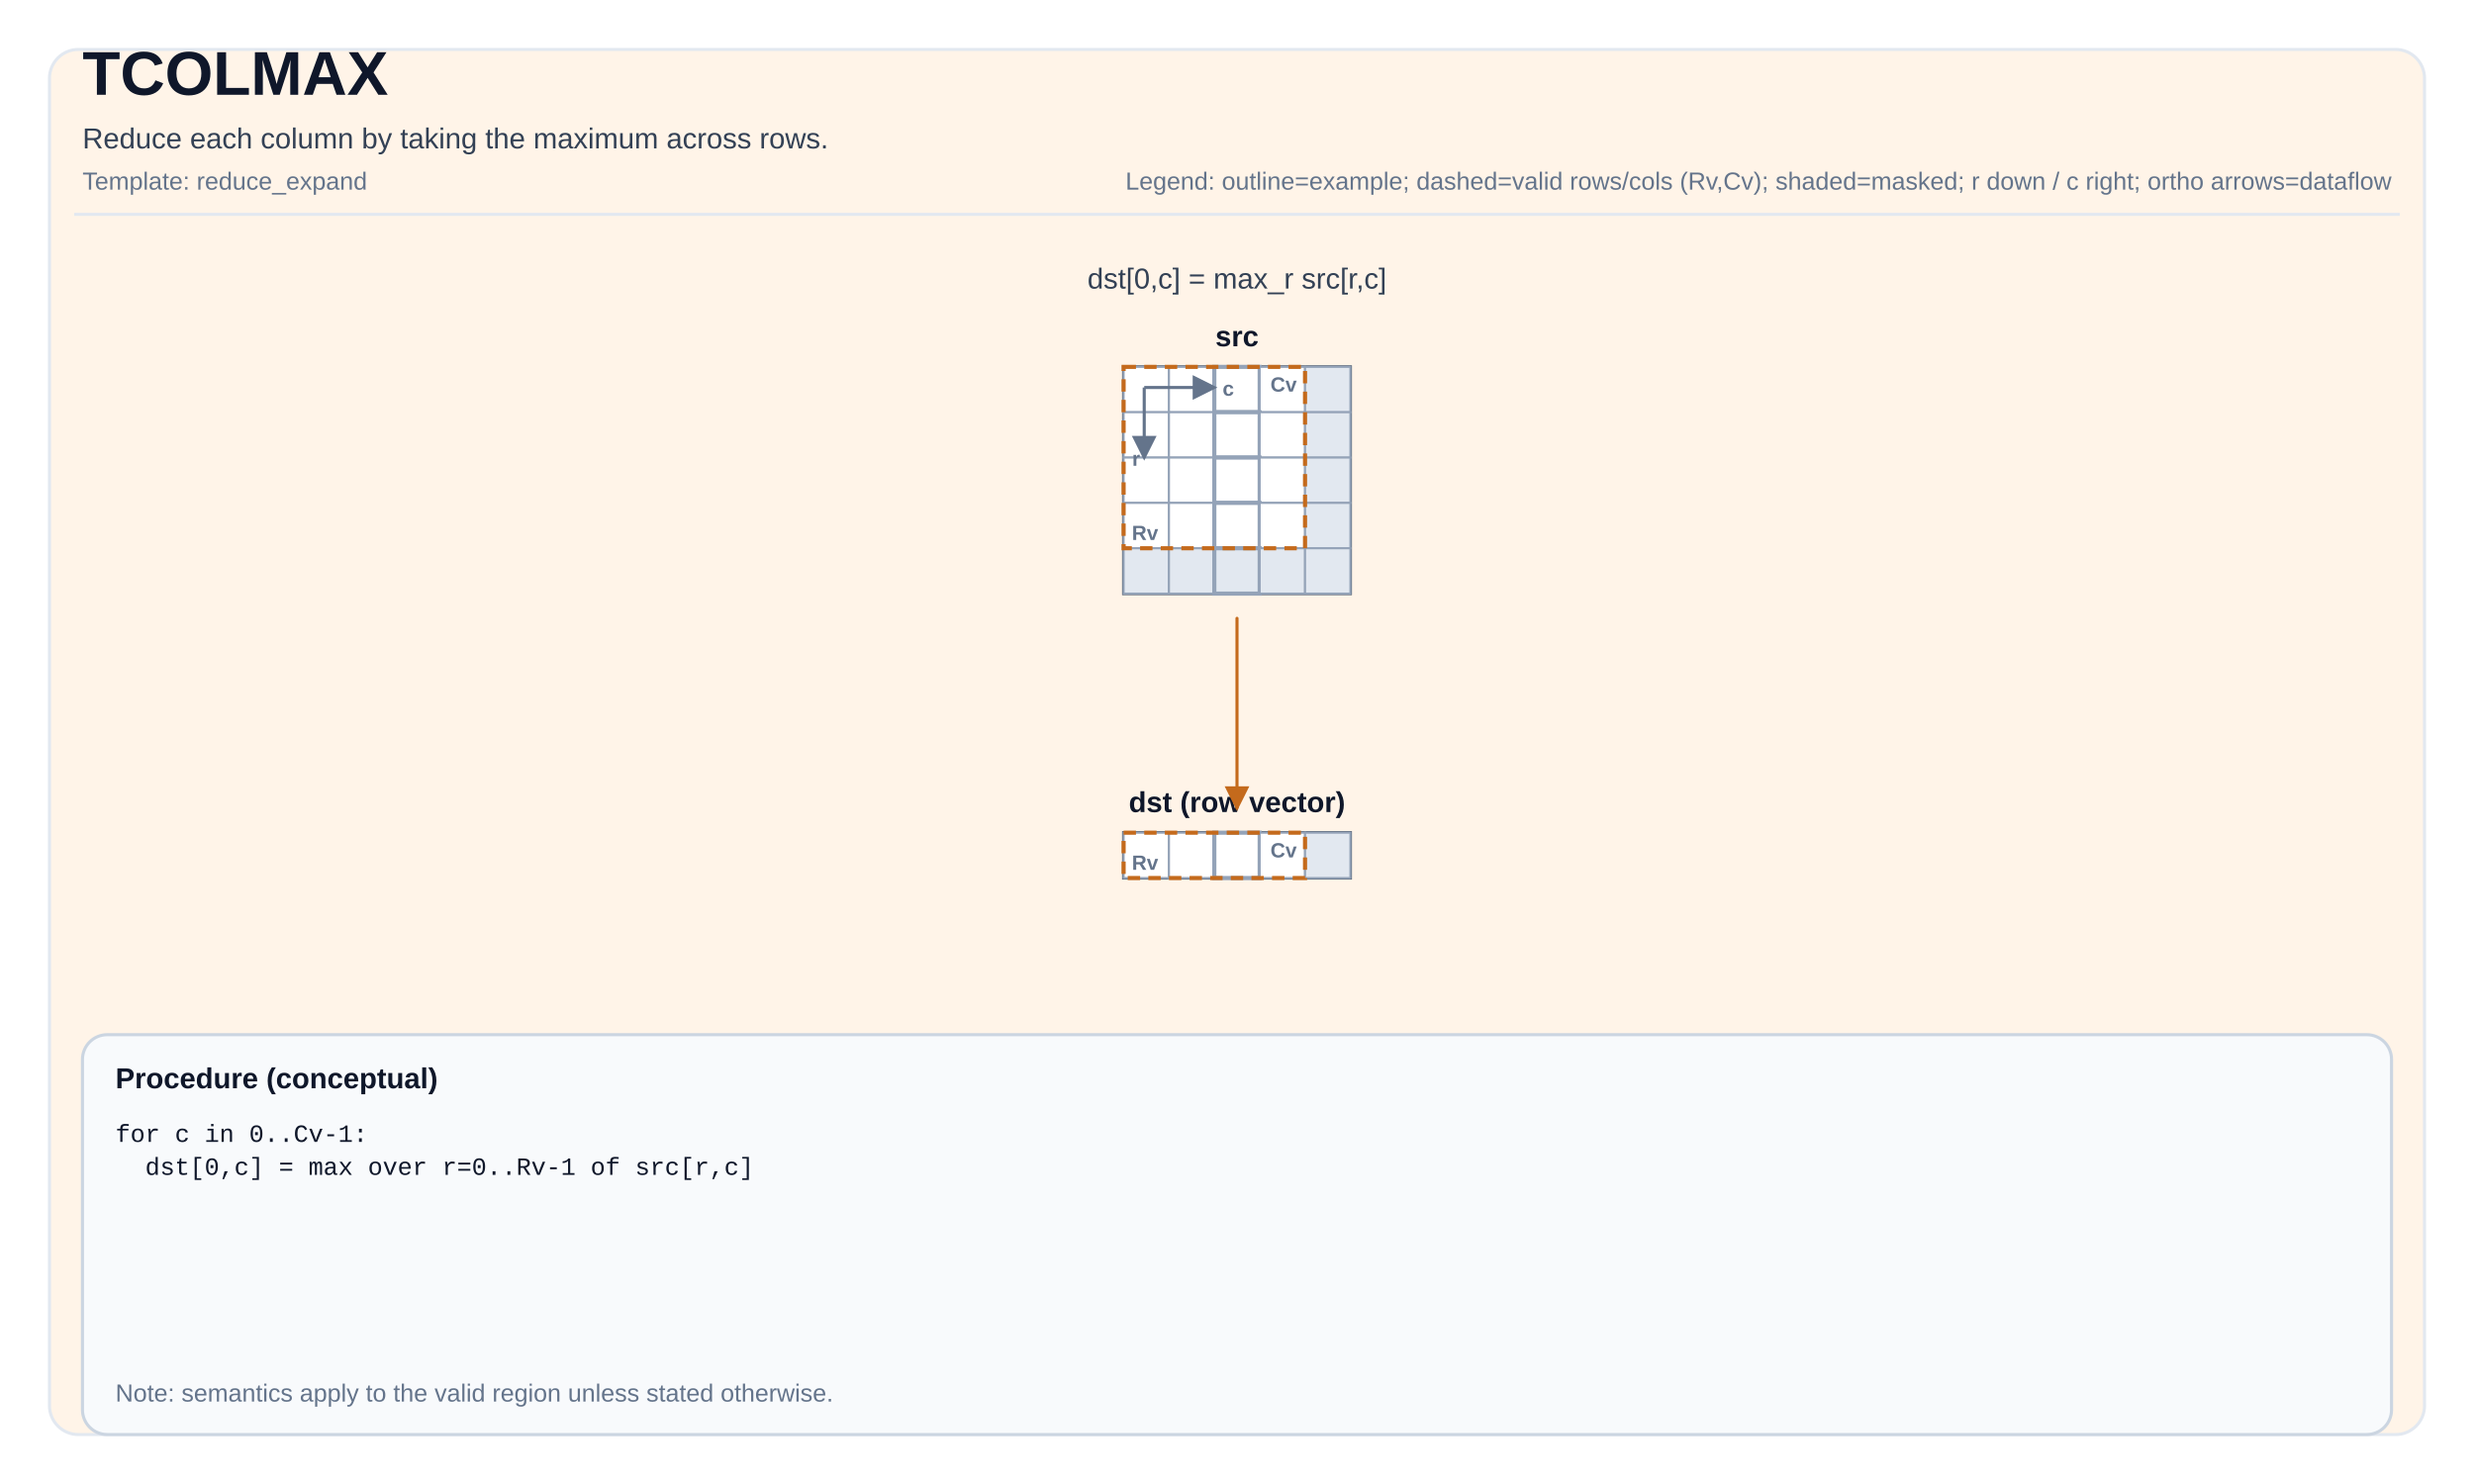
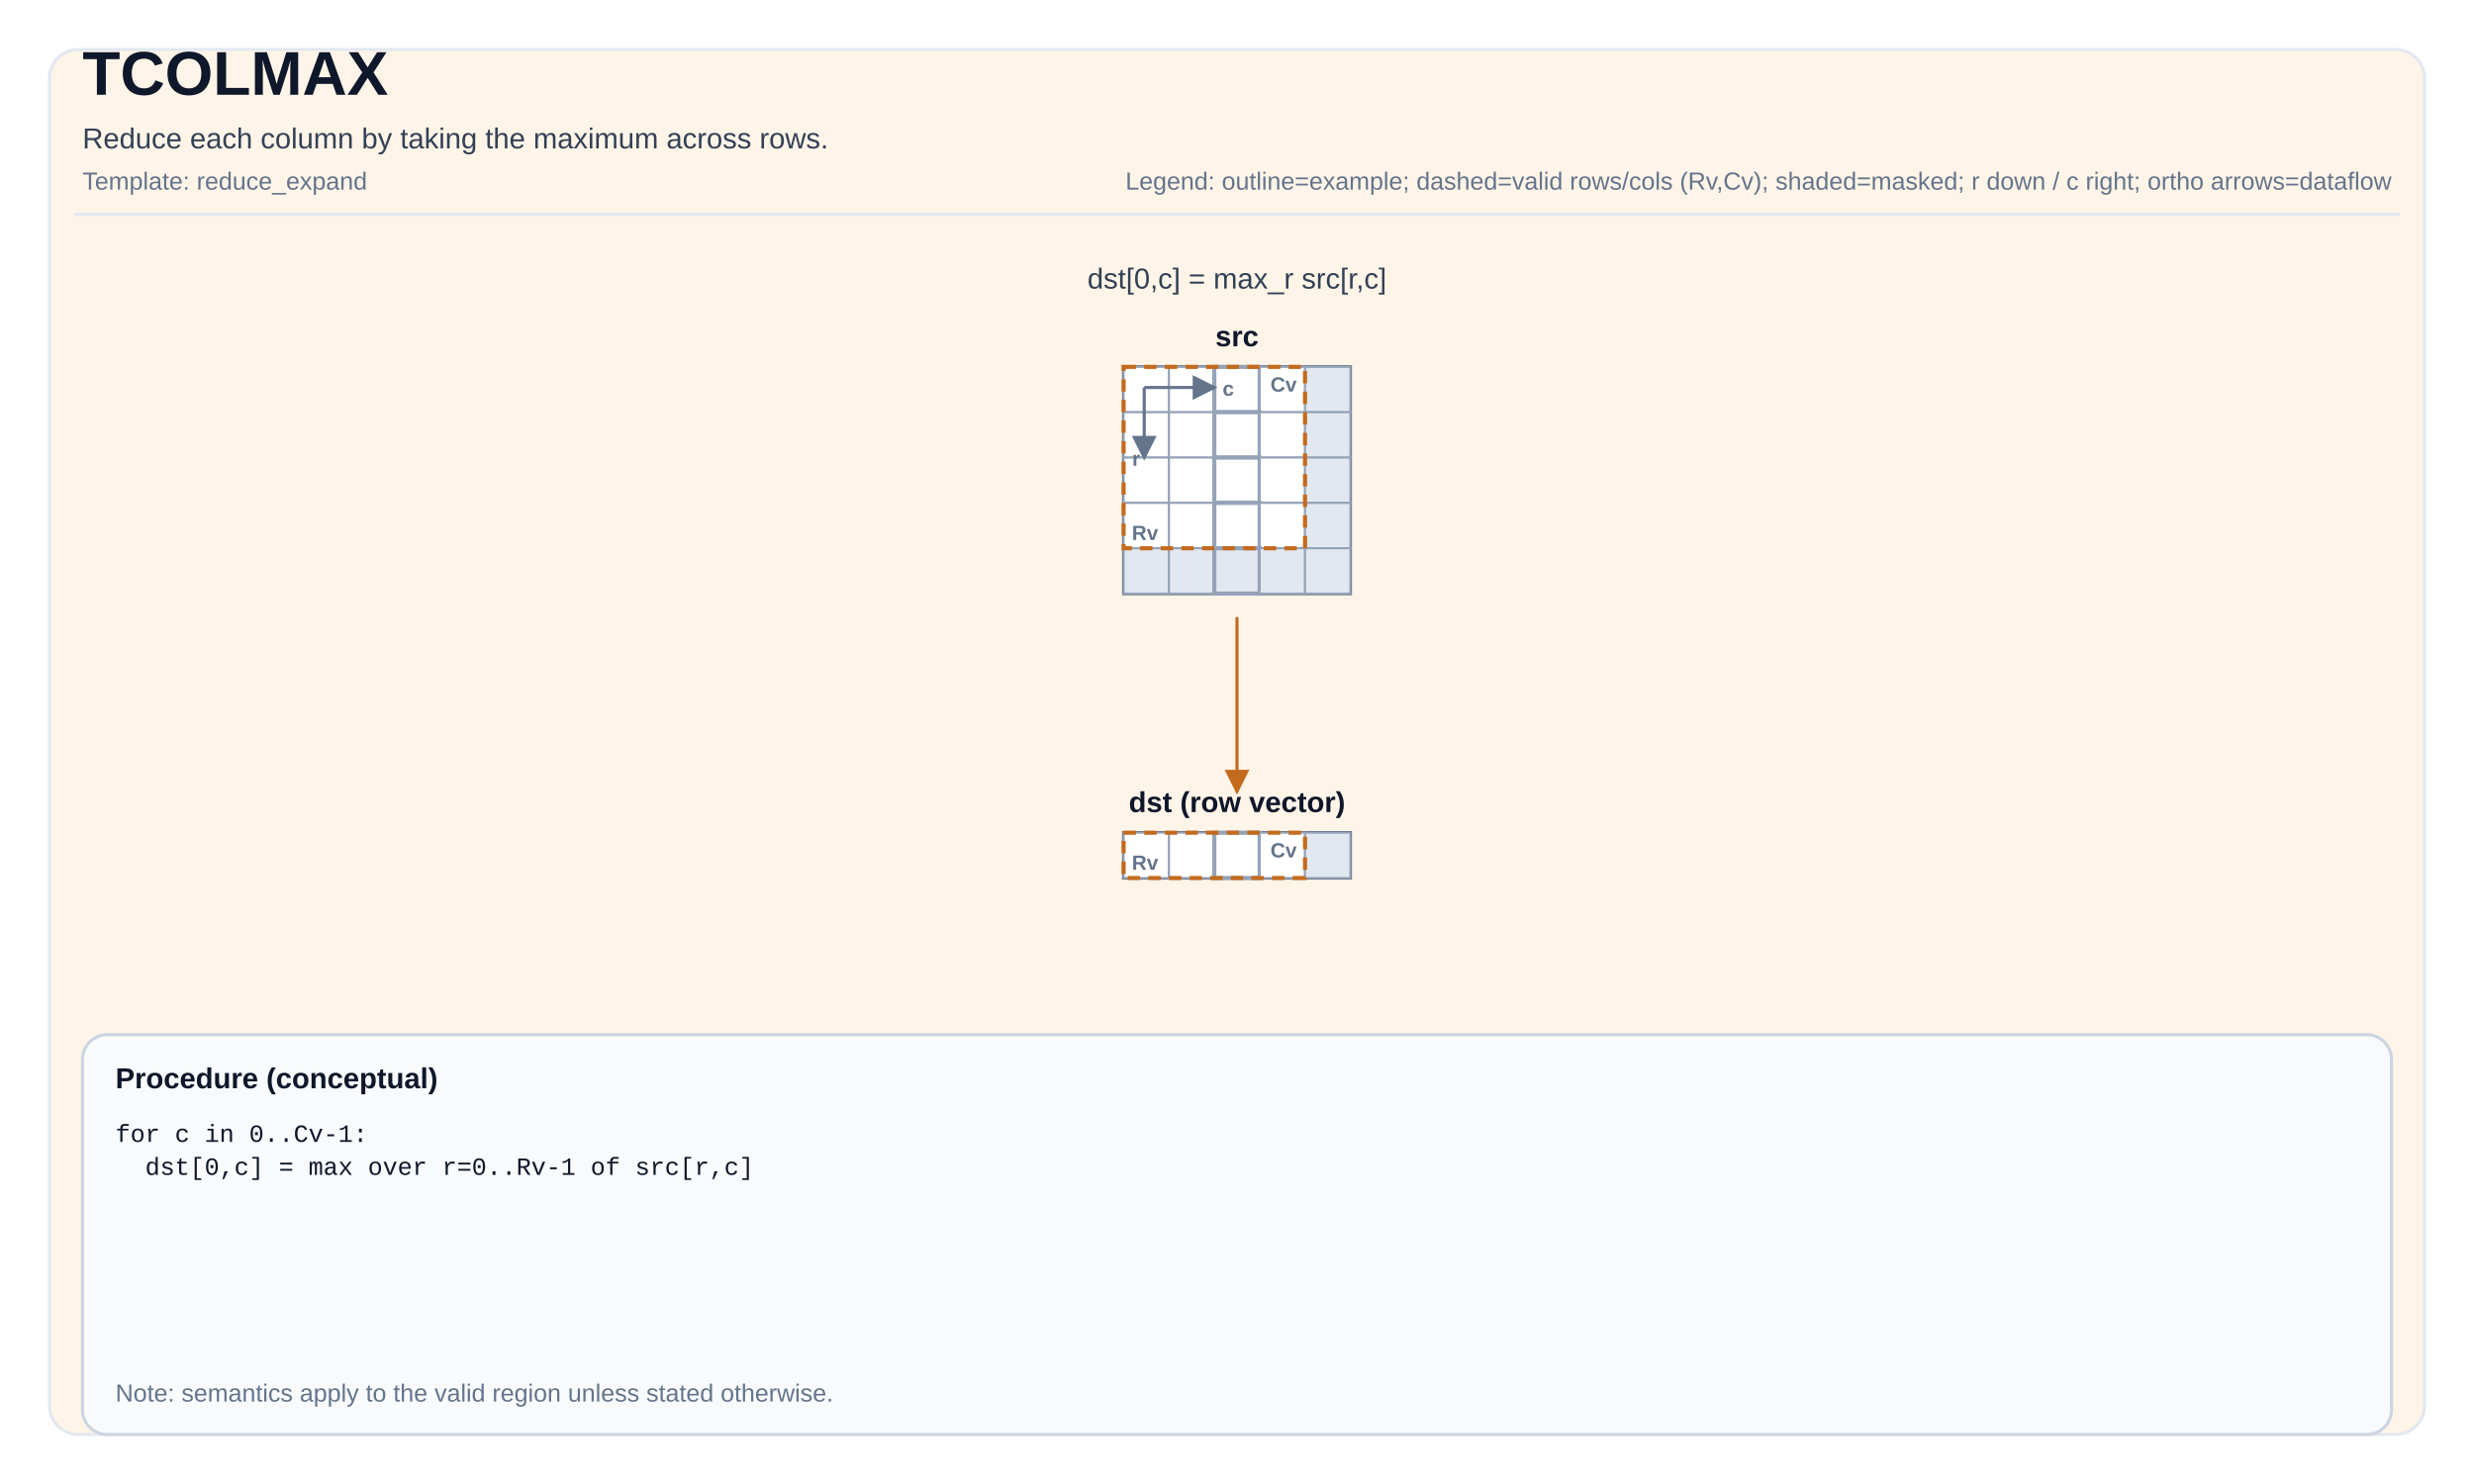
<svg xmlns="http://www.w3.org/2000/svg" width="1200" height="720" viewBox="0 0 1200 720" role="img" aria-label="TCOLMAX tile operation diagram">
  <defs>
    <marker id="arrow" markerWidth="8" markerHeight="8" refX="7" refY="4" orient="auto">
      <path d="M0,0 L0,8 L8,4 z" fill="#C46A1C" />
    </marker>
    <marker id="axisArrow" markerWidth="8" markerHeight="8" refX="7" refY="4" orient="auto">
      <path d="M0,0 L0,8 L8,4 z" fill="#64748b" />
    </marker>
  </defs>
  <style>
svg { font-family: Arial, Helvetica, sans-serif; }
.title { font-size: 30px; font-weight: 700; fill: #0f172a; }
.subtitle { font-size: 14px; fill: #334155; }
.meta { font-size: 12px; fill: #64748b; }
.frame { fill: white; }
.panel { fill: #FFF4E8; stroke: #e2e8f0; stroke-width: 1.5; rx: 14; }
.tileLabel { font-size: 14px; font-weight: 700; fill: #0f172a; }
.tileBorder { fill: none; stroke: #475569; stroke-width: 1.5; }
.cell { fill: #ffffff; stroke: #94a3b8; stroke-width: 1; }
.cellMasked { fill: #e2e8f0; }
.cellHL { stroke-width: 2; }
.cellText { font-family: ui-monospace, SFMono-Regular, Menlo, Monaco, Consolas, 'Liberation Mono', 'Courier New', monospace; font-size: 10px; fill: #0f172a; }
.arrow { stroke-width: 1.5; fill: none; stroke-linejoin: round; stroke-linecap: round; }
.axisLine { stroke: #64748b; stroke-width: 1.5; fill: none; }
.axisText { font-size: 10px; fill: #64748b; font-weight: 700; }
.opCircle { fill: #ffffff; stroke-width: 2; }
.opRect { fill: #ffffff; stroke-width: 2; }
.opText { font-size: 10px; font-weight: 800; fill: #0f172a; }
.procBox { fill: #f8fafc; stroke: #cbd5e1; stroke-width: 1.5; rx: 12; }
.procTitle { font-size: 14px; font-weight: 700; fill: #0f172a; }
.procText { font-family: ui-monospace, SFMono-Regular, Menlo, Monaco, Consolas, 'Liberation Mono', 'Courier New', monospace; font-size: 12px; fill: #0f172a; }
.smallLabel { font-size: 12px; fill: #334155; }
.scalarBox { fill: #ffffff; stroke: #cbd5e1; stroke-width: 1.5; }
.scalarValue { font-size: 16px; font-weight: 700; }
.validBox { fill: none; stroke-width: 2; stroke-dasharray: 6 4; }
</style>
  <rect x="0" y="0" width="1200" height="720" class="frame" />
  <rect x="24" y="24" width="1152" height="672" class="panel" />
  <text x="40" y="46" class="title">TCOLMAX</text>
  <text x="40" y="72" class="subtitle">Reduce each column by taking the maximum across rows.</text>
  <text x="40" y="92" class="meta">Template: reduce_expand</text>
  <text x="1160" y="92" class="meta" text-anchor="end">Legend: outline=example; dashed=valid rows/cols (Rv,Cv); shaded=masked; r down / c right; ortho arrows=dataflow</text>
  <line x1="36" y1="104" x2="1164" y2="104" stroke="#e2e8f0" stroke-width="1.5" />
  <text x="600" y="168" class="tileLabel" text-anchor="middle">src</text>
  <rect x="545" y="178" width="110" height="110" class="tileBorder" />
  <rect x="545" y="178" width="22" height="22" class="cell" />
  <rect x="567" y="178" width="22" height="22" class="cell" />
  <rect x="589" y="178" width="22" height="22" class="cell cellHL" stroke="#C46A1C" />
  <rect x="611" y="178" width="22" height="22" class="cell" />
  <rect x="633" y="178" width="22" height="22" class="cell cellMasked" />
  <rect x="545" y="200" width="22" height="22" class="cell" />
  <rect x="567" y="200" width="22" height="22" class="cell" />
  <rect x="589" y="200" width="22" height="22" class="cell cellHL" stroke="#C46A1C" />
  <rect x="611" y="200" width="22" height="22" class="cell" />
  <rect x="633" y="200" width="22" height="22" class="cell cellMasked" />
  <rect x="545" y="222" width="22" height="22" class="cell" />
  <rect x="567" y="222" width="22" height="22" class="cell" />
  <rect x="589" y="222" width="22" height="22" class="cell cellHL" stroke="#C46A1C" />
  <rect x="611" y="222" width="22" height="22" class="cell" />
  <rect x="633" y="222" width="22" height="22" class="cell cellMasked" />
  <rect x="545" y="244" width="22" height="22" class="cell" />
  <rect x="567" y="244" width="22" height="22" class="cell" />
  <rect x="589" y="244" width="22" height="22" class="cell cellHL" stroke="#C46A1C" />
  <rect x="611" y="244" width="22" height="22" class="cell" />
  <rect x="633" y="244" width="22" height="22" class="cell cellMasked" />
  <rect x="545" y="266" width="22" height="22" class="cell cellMasked" />
  <rect x="567" y="266" width="22" height="22" class="cell cellMasked" />
  <rect x="589" y="266" width="22" height="22" class="cell cellMasked cellHL" stroke="#C46A1C" />
  <rect x="611" y="266" width="22" height="22" class="cell cellMasked" />
  <rect x="633" y="266" width="22" height="22" class="cell cellMasked" />
  <rect x="545" y="178" width="88" height="88" class="validBox" stroke="#C46A1C" />
  <text x="549" y="262" class="axisText">Rv</text>
  <text x="629" y="190" class="axisText" text-anchor="end">Cv</text>
  <path d="M 555 188 L 589 188" class="axisLine" marker-end="url(#axisArrow)" />
  <path d="M 555 188 L 555 222" class="axisLine" marker-end="url(#axisArrow)" />
  <text x="593" y="192" class="axisText">c</text>
  <text x="553" y="226" class="axisText" text-anchor="end">r</text>
  <text x="600" y="394" class="tileLabel" text-anchor="middle">dst (row vector)</text>
  <rect x="545" y="404" width="110" height="22" class="tileBorder" />
  <rect x="545" y="404" width="22" height="22" class="cell" />
  <rect x="567" y="404" width="22" height="22" class="cell" />
  <rect x="589" y="404" width="22" height="22" class="cell cellHL" stroke="#C46A1C" />
  <rect x="611" y="404" width="22" height="22" class="cell" />
  <rect x="633" y="404" width="22" height="22" class="cell cellMasked" />
  <rect x="545" y="404" width="88" height="22" class="validBox" stroke="#C46A1C" />
  <text x="549" y="422" class="axisText">Rv</text>
  <text x="629" y="416" class="axisText" text-anchor="end">Cv</text>
  <text x="600" y="140" class="subtitle" text-anchor="middle" fill="#C46A1C">dst[0,c] = max_r src[r,c]</text>
-   <path d="M 600 300 L 600 392" class="arrow" stroke="#C46A1C" marker-end="url(#arrow)" />
+   <path d="M 600 300 L 600 384" class="arrow" stroke="#C46A1C" marker-end="url(#arrow)" />
  <rect x="40" y="502" width="1120" height="194" class="procBox" />
  <text x="56" y="528" class="procTitle">Procedure (conceptual)</text>
  <text x="56" y="554" class="procText" xml:space="preserve">
    <tspan x="56" dy="0">for c in 0..Cv-1:</tspan>
    <tspan x="56" dy="16">  dst[0,c] = max over r=0..Rv-1 of src[r,c]</tspan>
  </text>
  <text x="56" y="680" class="meta">Note: semantics apply to the valid region unless stated otherwise.</text>
</svg>
